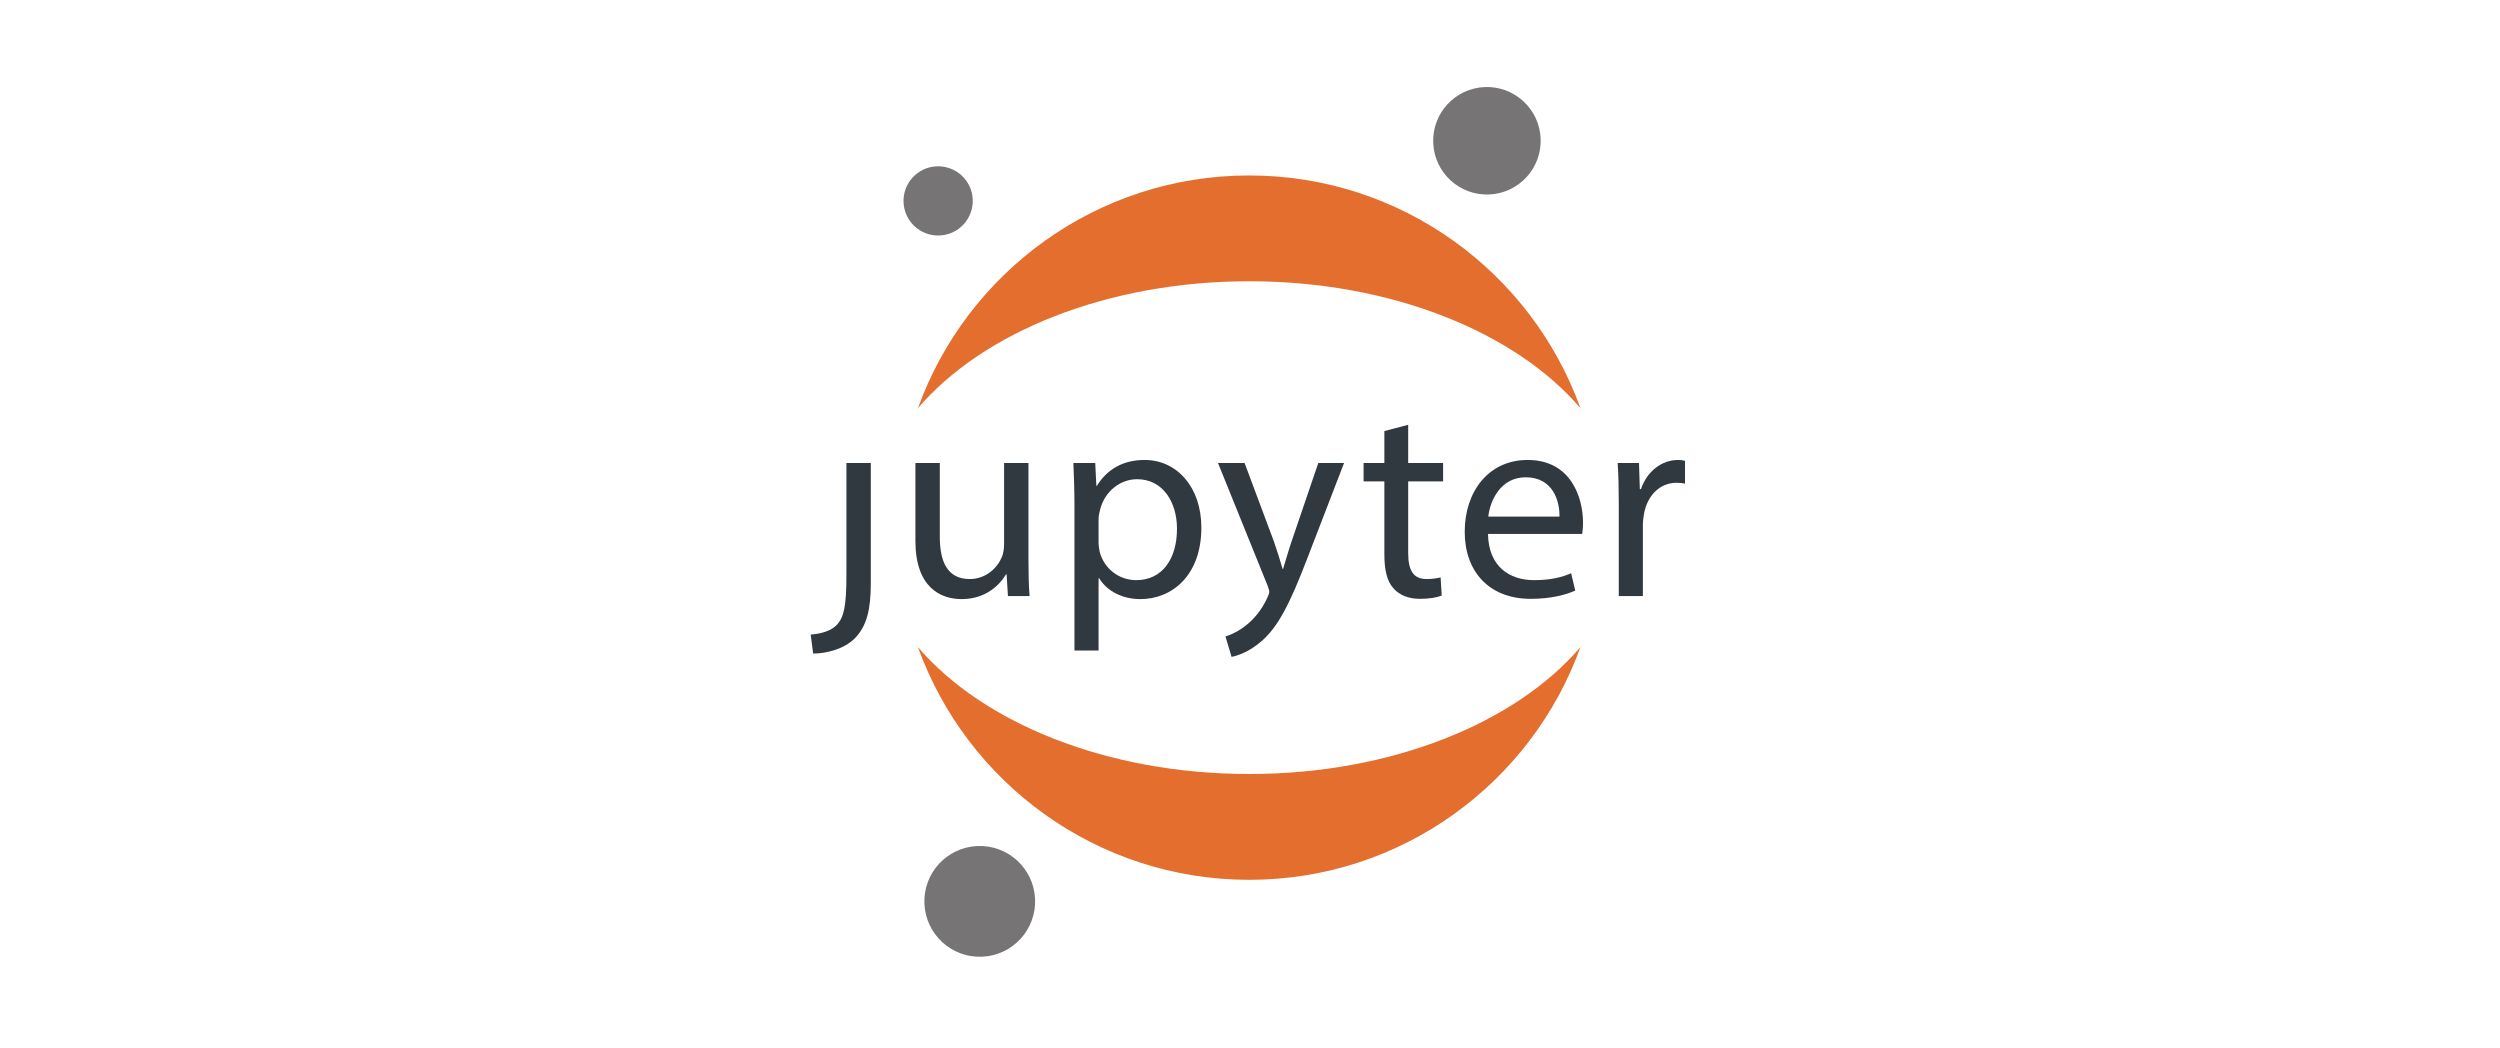
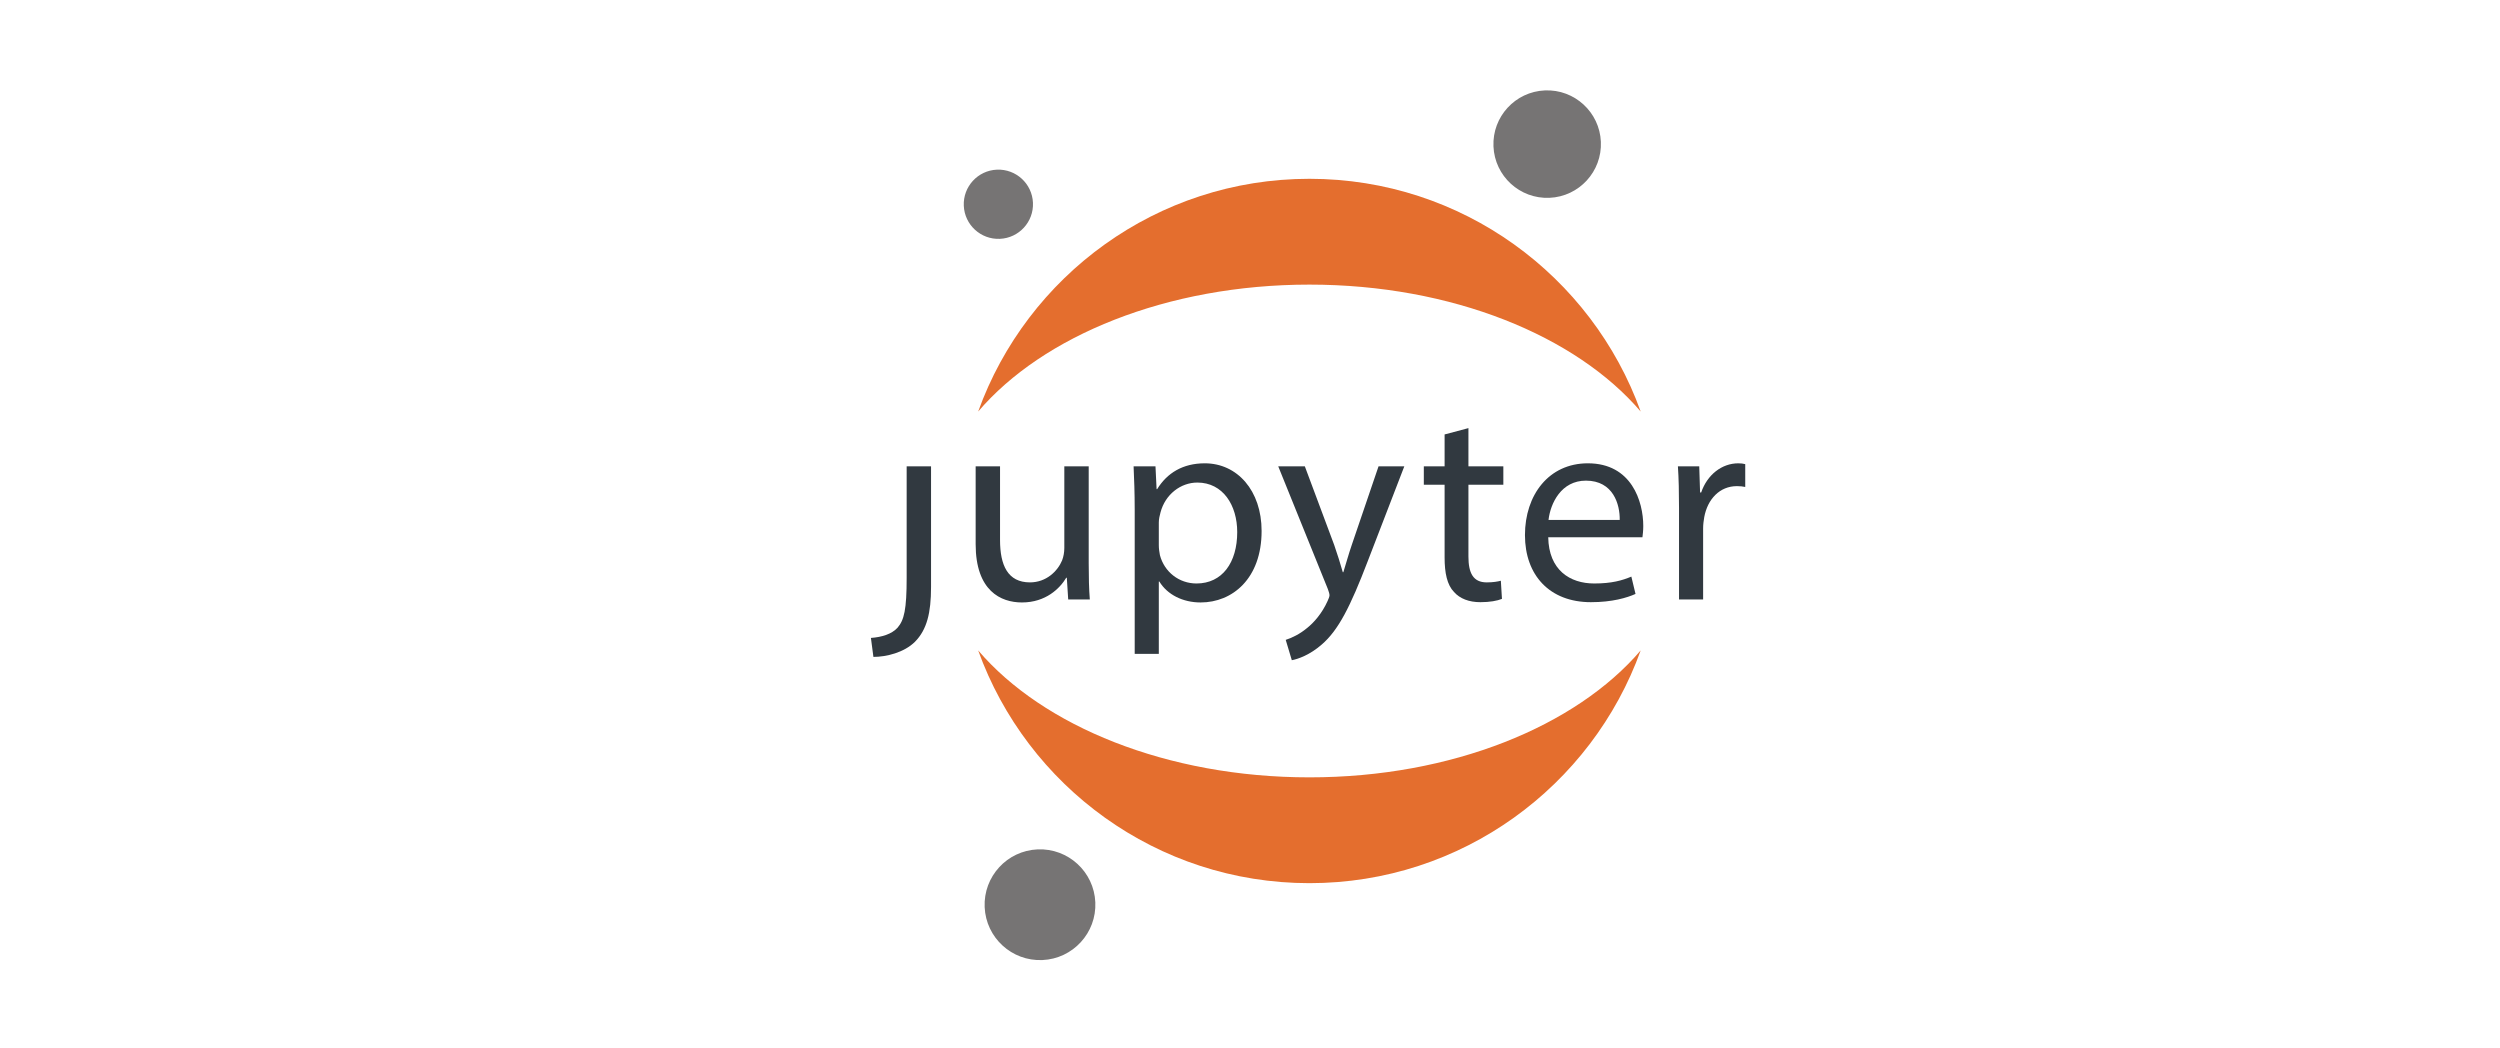
<svg xmlns="http://www.w3.org/2000/svg" width="747px" height="313px" viewBox="0 0 747 313" version="1.1">
  <defs />
  <g id="Page-1" stroke="none" stroke-width="1" fill="none" fill-rule="evenodd">
    <g id="Artboard">
-       <g id="Group-Copy-4-+-Group-+-Group-Copy">
-         <g id="Group-Copy-4" transform="translate(242, 26)">
-           <path d="M131.257,205.274 C88.668,205.274 51.58,189.962 32.273,167.34 C46.884,207.895 85.684,236.889 131.257,236.889 C176.831,236.889 215.631,207.895 230.242,167.34 C210.935,189.962 173.848,205.274 131.257,205.274" id="Fill-9" fill="#E46E2E" />
-           <path d="M131.257,58.041 C173.848,58.041 210.935,73.352 230.242,95.974 C215.631,55.42 176.831,26.425 131.257,26.425 C85.684,26.425 46.884,55.42 32.273,95.974 C51.58,73.352 88.668,58.041 131.257,58.041" id="Fill-10" fill="#E46E2E" />
-           <path d="M51.457,259.865 C42.325,260.256 34.605,253.17 34.214,244.038 C33.822,234.907 40.908,227.187 50.04,226.795 C59.172,226.404 66.892,233.49 67.283,242.622 C67.674,251.753 60.589,259.474 51.457,259.865 Z" id="Fill-11" fill="#767474" />
-           <path d="M38.757,44.365 C33.05,44.609 28.225,40.181 27.98,34.474 C27.736,28.766 32.164,23.941 37.872,23.696 C43.579,23.451 48.405,27.88 48.649,33.588 C48.894,39.295 44.465,44.121 38.757,44.365 Z" id="Fill-12" fill="#767474" />
-           <path d="M202.982,32.11 C194.119,32.489 186.626,25.613 186.247,16.75 C185.867,7.887 192.744,0.394 201.607,0.015 C210.47,-0.365 217.962,6.512 218.341,15.375 C218.721,24.238 211.844,31.73 202.982,32.11 Z" id="Fill-8" fill="#767474" />
-           <g id="Group-Copy" transform="translate(0, 100.8707)" fill="#313940">
-             <path d="M10.91,44.749 C10.91,54.281 10.165,57.403 8.178,59.703 C6.44,61.593 3.542,62.497 0.23,62.744 L0.975,68.413 C4.866,68.413 10.165,67.099 13.394,63.894 C16.954,60.279 18.196,55.266 18.196,47.543 L18.196,11.47 L10.91,11.47 L10.91,44.749" id="Fill-1" />
-             <path d="M65.305,40.394 C65.305,44.502 65.387,48.118 65.636,51.24 L59.178,51.24 L58.764,44.749 L58.599,44.749 C56.694,47.953 52.471,52.143 45.352,52.143 C39.06,52.143 31.525,48.693 31.525,34.725 L31.525,11.47 L38.812,11.47 L38.812,33.492 C38.812,41.051 41.129,46.146 47.753,46.146 C52.637,46.146 56.032,42.777 57.357,39.572 C57.771,38.504 58.019,37.189 58.019,35.874 L58.019,11.47 L65.305,11.47 L65.305,40.394" id="Fill-2" />
-             <path d="M79.049,24.453 C79.049,19.359 78.884,15.25 78.718,11.47 L85.259,11.47 L85.59,18.29 L85.756,18.29 C88.736,13.442 93.455,10.566 99.995,10.566 C109.682,10.566 116.968,18.701 116.968,30.78 C116.968,45.078 108.192,52.143 98.754,52.143 C93.455,52.143 88.819,49.843 86.418,45.899 L86.253,45.899 L86.253,67.509 L79.049,67.509 L79.049,24.453 L79.049,24.453 Z M86.253,35.053 C86.253,36.121 86.418,37.108 86.584,38.011 C87.908,43.023 92.296,46.474 97.512,46.474 C105.211,46.474 109.682,40.23 109.682,31.109 C109.682,23.139 105.46,16.318 97.761,16.318 C92.793,16.318 88.157,19.852 86.749,25.275 C86.501,26.179 86.253,27.247 86.253,28.233 L86.253,35.053 L86.253,35.053 Z" id="Fill-3" />
-             <path d="M129.884,11.47 L138.66,34.971 C139.571,37.601 140.564,40.722 141.227,43.106 L141.392,43.106 C142.138,40.722 142.966,37.682 143.959,34.806 L151.907,11.47 L159.607,11.47 L148.678,39.819 C143.462,53.458 139.902,60.443 134.935,64.716 C131.375,67.838 127.815,69.07 125.994,69.399 L124.172,63.319 C125.994,62.744 128.394,61.593 130.547,59.786 C132.534,58.224 135.018,55.43 136.674,51.733 C137.005,50.994 137.253,50.419 137.253,50.008 C137.253,49.596 137.088,49.022 136.756,48.118 L121.937,11.47 L129.884,11.47" id="Fill-4" />
-             <path d="M178.767,0.049 L178.767,11.47 L189.199,11.47 L189.199,16.976 L178.767,16.976 L178.767,38.422 C178.767,43.352 180.175,46.146 184.231,46.146 C186.135,46.146 187.543,45.899 188.454,45.653 L188.785,51.076 C187.377,51.651 185.142,52.062 182.328,52.062 C178.933,52.062 176.2,50.994 174.462,49.022 C172.393,46.885 171.647,43.352 171.647,38.668 L171.647,16.976 L165.438,16.976 L165.438,11.47 L171.647,11.47 L171.647,1.939 L178.767,0.049" id="Fill-5" />
-             <path d="M202.612,32.67 C202.777,42.448 209.07,46.474 216.355,46.474 C221.571,46.474 224.717,45.571 227.449,44.42 L228.691,49.596 C226.124,50.747 221.737,52.062 215.361,52.062 C203.026,52.062 195.657,44.009 195.657,32.013 C195.657,20.016 202.777,10.566 214.451,10.566 C227.532,10.566 231.009,21.988 231.009,29.301 C231.009,30.78 230.844,31.93 230.761,32.67 L202.612,32.67 L202.612,32.67 Z M223.972,27.493 C224.055,22.892 222.068,15.743 213.871,15.743 C206.503,15.743 203.274,22.481 202.695,27.493 L223.972,27.493 L223.972,27.493 Z" id="Fill-6" />
-             <path d="M241.691,23.877 C241.691,19.194 241.608,15.167 241.359,11.47 L247.734,11.47 L247.983,19.277 L248.314,19.277 C250.135,13.936 254.523,10.566 259.408,10.566 C260.236,10.566 260.816,10.649 261.478,10.813 L261.478,17.633 C260.733,17.469 259.987,17.387 258.994,17.387 C253.86,17.387 250.218,21.248 249.225,26.671 C249.059,27.657 248.893,28.808 248.893,30.04 L248.893,51.24 L241.691,51.24 L241.691,23.877" id="Fill-7" />
-           </g>
+       <g id="Group-Copy-4-+-Group-+-Group-Copy" />
+       <g id="Group-Copy-5" transform="translate(260, 27)">
+         <path d="M131.257,205.274 C88.668,205.274 51.58,189.962 32.273,167.34 C46.884,207.895 85.684,236.889 131.257,236.889 C176.831,236.889 215.631,207.895 230.242,167.34 C210.935,189.962 173.848,205.274 131.257,205.274" id="Fill-9" fill="#E46E2E" />
+         <path d="M131.257,58.041 C173.848,58.041 210.935,73.352 230.242,95.974 C215.631,55.42 176.831,26.425 131.257,26.425 C85.684,26.425 46.884,55.42 32.273,95.974 C51.58,73.352 88.668,58.041 131.257,58.041" id="Fill-10" fill="#E46E2E" />
+         <path d="M51.457,259.865 C42.325,260.256 34.605,253.17 34.214,244.038 C33.822,234.907 40.908,227.187 50.04,226.795 C59.172,226.404 66.892,233.49 67.283,242.622 C67.674,251.753 60.589,259.474 51.457,259.865 Z" id="Fill-11" fill="#767474" />
+         <path d="M38.757,44.365 C33.05,44.609 28.225,40.181 27.98,34.474 C27.736,28.766 32.164,23.941 37.872,23.696 C43.579,23.451 48.405,27.88 48.649,33.588 C48.894,39.295 44.465,44.121 38.757,44.365 Z" id="Fill-12" fill="#767474" />
+         <path d="M202.982,32.11 C194.119,32.489 186.626,25.613 186.247,16.75 C185.867,7.887 192.744,0.394 201.607,0.015 C210.47,-0.365 217.962,6.512 218.341,15.375 C218.721,24.238 211.844,31.73 202.982,32.11 Z" id="Fill-8" fill="#767474" />
+         <g id="Group-Copy" transform="translate(0, 100.8707)" fill="#313940">
+           <path d="M10.91,44.749 C10.91,54.281 10.165,57.403 8.178,59.703 C6.44,61.593 3.542,62.497 0.23,62.744 L0.975,68.413 C4.866,68.413 10.165,67.099 13.394,63.894 C16.954,60.279 18.196,55.266 18.196,47.543 L18.196,11.47 L10.91,11.47 L10.91,44.749" id="Fill-1" />
+           <path d="M65.305,40.394 C65.305,44.502 65.387,48.118 65.636,51.24 L59.178,51.24 L58.764,44.749 L58.599,44.749 C56.694,47.953 52.471,52.143 45.352,52.143 C39.06,52.143 31.525,48.693 31.525,34.725 L31.525,11.47 L38.812,11.47 L38.812,33.492 C38.812,41.051 41.129,46.146 47.753,46.146 C52.637,46.146 56.032,42.777 57.357,39.572 C57.771,38.504 58.019,37.189 58.019,35.874 L58.019,11.47 L65.305,11.47 L65.305,40.394" id="Fill-2" />
+           <path d="M79.049,24.453 C79.049,19.359 78.884,15.25 78.718,11.47 L85.259,11.47 L85.59,18.29 L85.756,18.29 C88.736,13.442 93.455,10.566 99.995,10.566 C109.682,10.566 116.968,18.701 116.968,30.78 C116.968,45.078 108.192,52.143 98.754,52.143 C93.455,52.143 88.819,49.843 86.418,45.899 L86.253,45.899 L86.253,67.509 L79.049,67.509 L79.049,24.453 L79.049,24.453 Z M86.253,35.053 C86.253,36.121 86.418,37.108 86.584,38.011 C87.908,43.023 92.296,46.474 97.512,46.474 C105.211,46.474 109.682,40.23 109.682,31.109 C109.682,23.139 105.46,16.318 97.761,16.318 C92.793,16.318 88.157,19.852 86.749,25.275 C86.501,26.179 86.253,27.247 86.253,28.233 L86.253,35.053 L86.253,35.053 Z" id="Fill-3" />
+           <path d="M129.884,11.47 L138.66,34.971 C139.571,37.601 140.564,40.722 141.227,43.106 L141.392,43.106 C142.138,40.722 142.966,37.682 143.959,34.806 L151.907,11.47 L159.607,11.47 L148.678,39.819 C143.462,53.458 139.902,60.443 134.935,64.716 C131.375,67.838 127.815,69.07 125.994,69.399 L124.172,63.319 C125.994,62.744 128.394,61.593 130.547,59.786 C132.534,58.224 135.018,55.43 136.674,51.733 C137.005,50.994 137.253,50.419 137.253,50.008 C137.253,49.596 137.088,49.022 136.756,48.118 L121.937,11.47 L129.884,11.47" id="Fill-4" />
+           <path d="M178.767,0.049 L178.767,11.47 L189.199,11.47 L189.199,16.976 L178.767,16.976 L178.767,38.422 C178.767,43.352 180.175,46.146 184.231,46.146 C186.135,46.146 187.543,45.899 188.454,45.653 L188.785,51.076 C187.377,51.651 185.142,52.062 182.328,52.062 C178.933,52.062 176.2,50.994 174.462,49.022 C172.393,46.885 171.647,43.352 171.647,38.668 L171.647,16.976 L165.438,16.976 L165.438,11.47 L171.647,11.47 L171.647,1.939 L178.767,0.049" id="Fill-5" />
+           <path d="M202.612,32.67 C202.777,42.448 209.07,46.474 216.355,46.474 C221.571,46.474 224.717,45.571 227.449,44.42 L228.691,49.596 C226.124,50.747 221.737,52.062 215.361,52.062 C203.026,52.062 195.657,44.009 195.657,32.013 C195.657,20.016 202.777,10.566 214.451,10.566 C227.532,10.566 231.009,21.988 231.009,29.301 C231.009,30.78 230.844,31.93 230.761,32.67 L202.612,32.67 L202.612,32.67 Z M223.972,27.493 C224.055,22.892 222.068,15.743 213.871,15.743 C206.503,15.743 203.274,22.481 202.695,27.493 L223.972,27.493 L223.972,27.493 Z" id="Fill-6" />
+           <path d="M241.691,23.877 C241.691,19.194 241.608,15.167 241.359,11.47 L247.734,11.47 L247.983,19.277 L248.314,19.277 C250.135,13.936 254.523,10.566 259.408,10.566 C260.236,10.566 260.816,10.649 261.478,10.813 L261.478,17.633 C260.733,17.469 259.987,17.387 258.994,17.387 C253.86,17.387 250.218,21.248 249.225,26.671 C249.059,27.657 248.893,28.808 248.893,30.04 L248.893,51.24 L241.691,51.24 L241.691,23.877" id="Fill-7" />
        </g>
-         <g id="Group">
-           <g transform="translate(61.72912, 0)" />
-         </g>
-         <g id="Group" transform="translate(525, 0)" />
      </g>
    </g>
  </g>
</svg>
